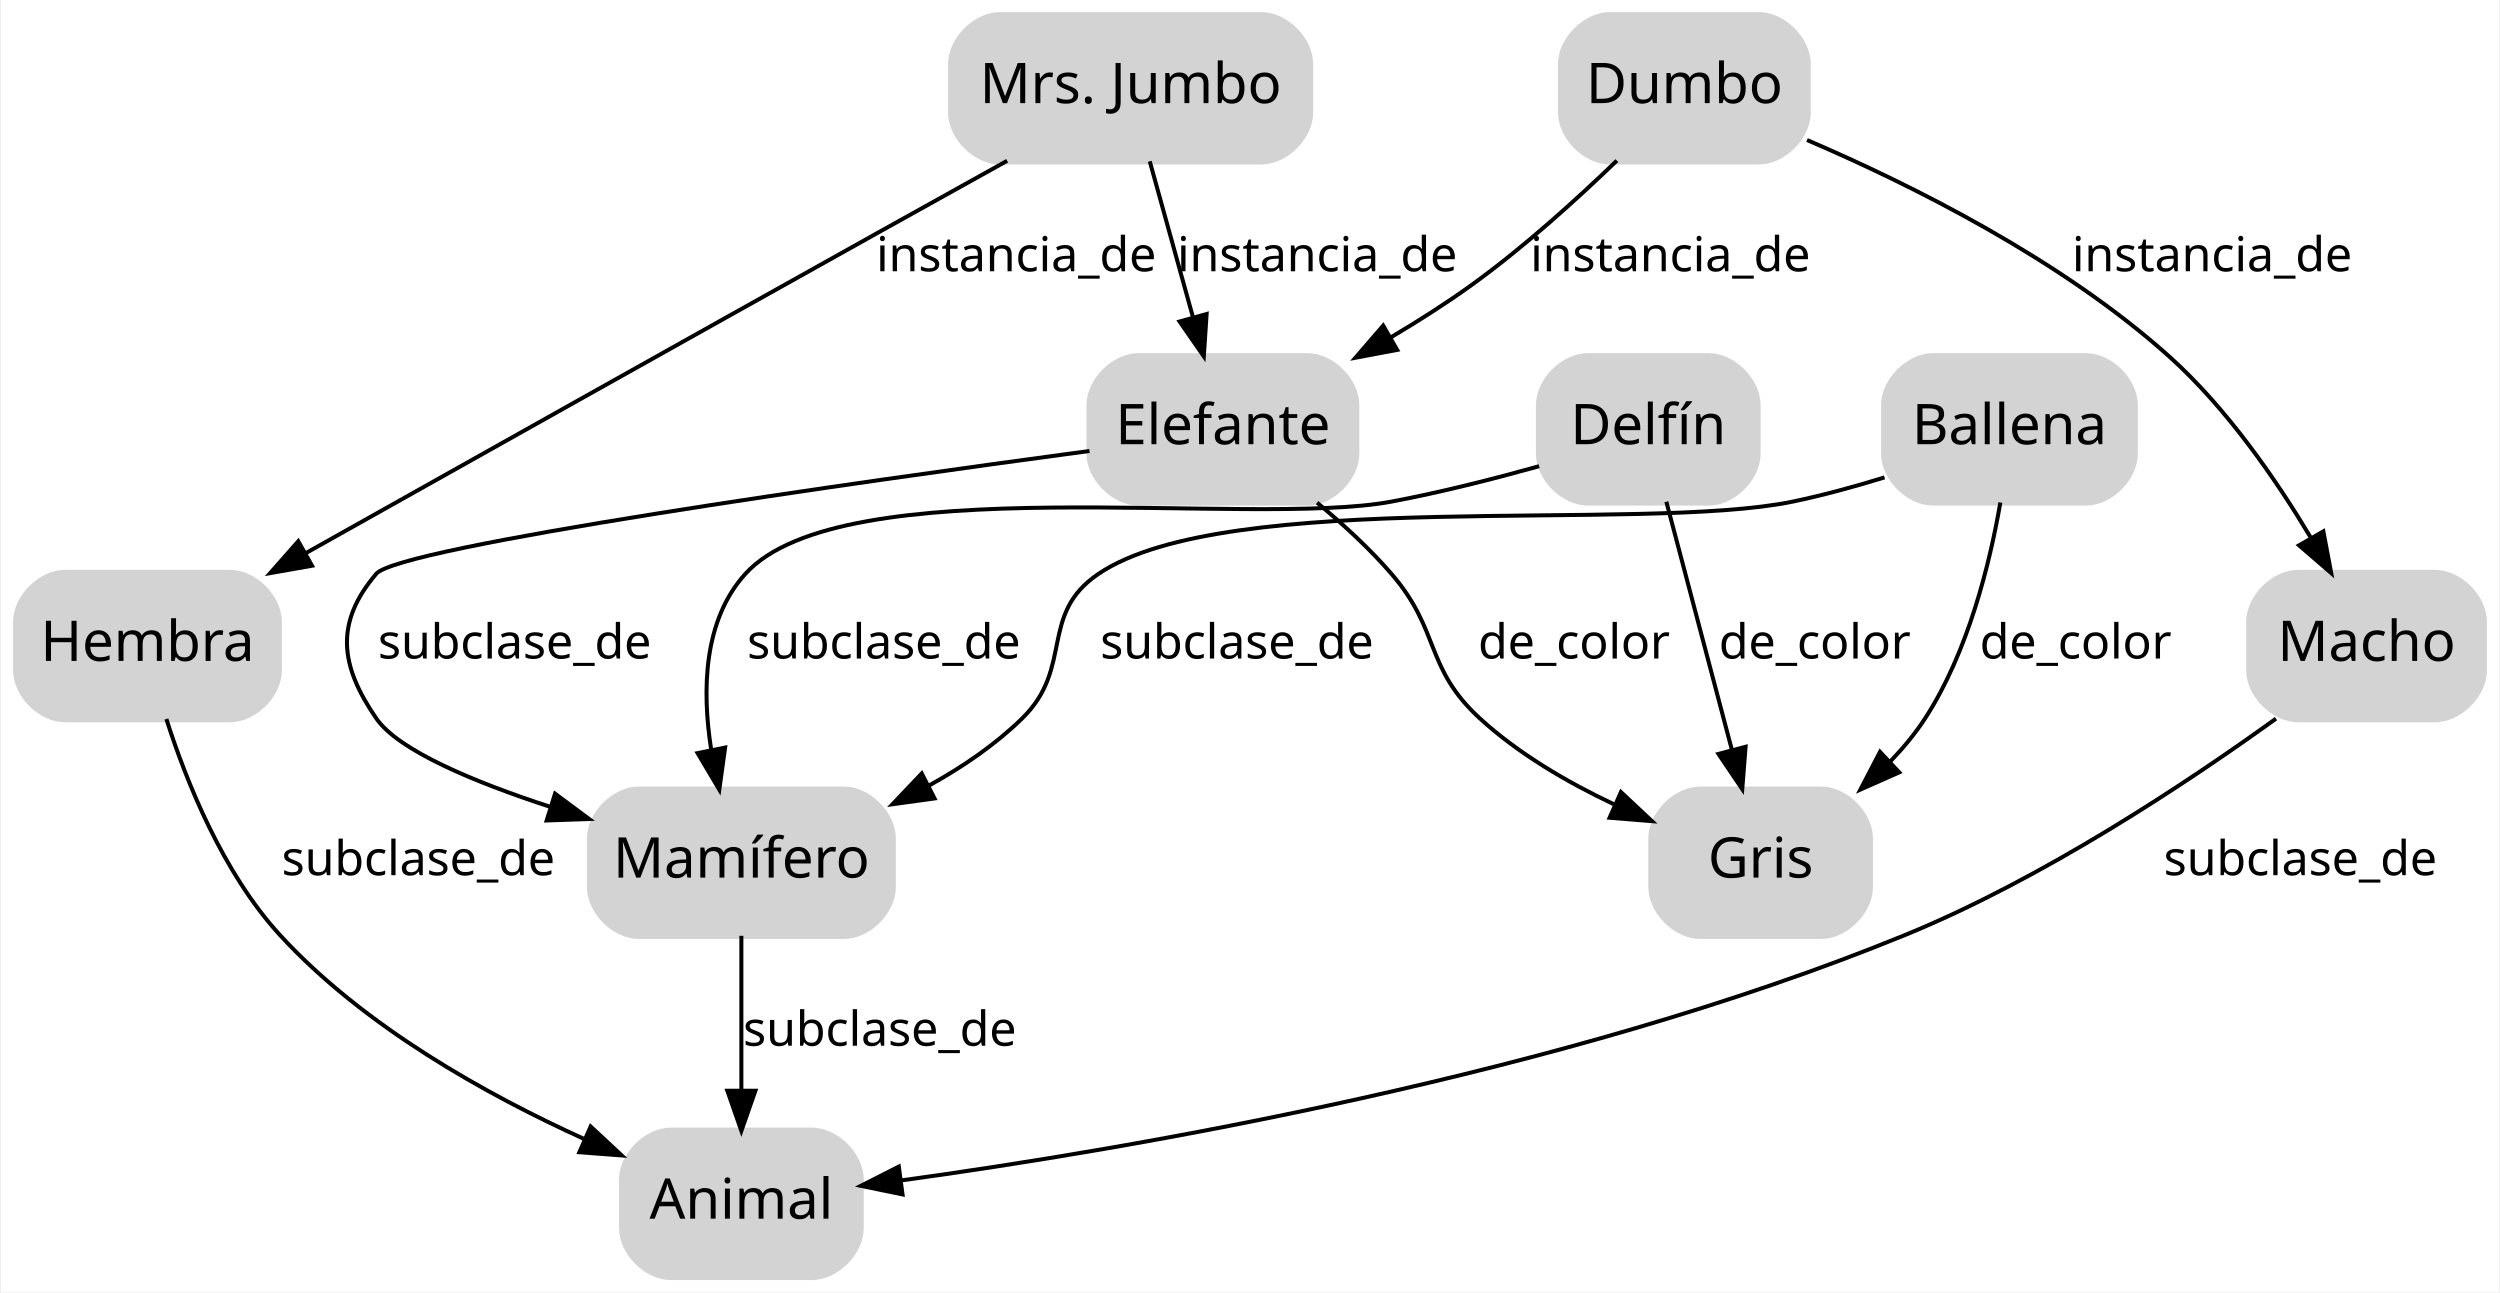
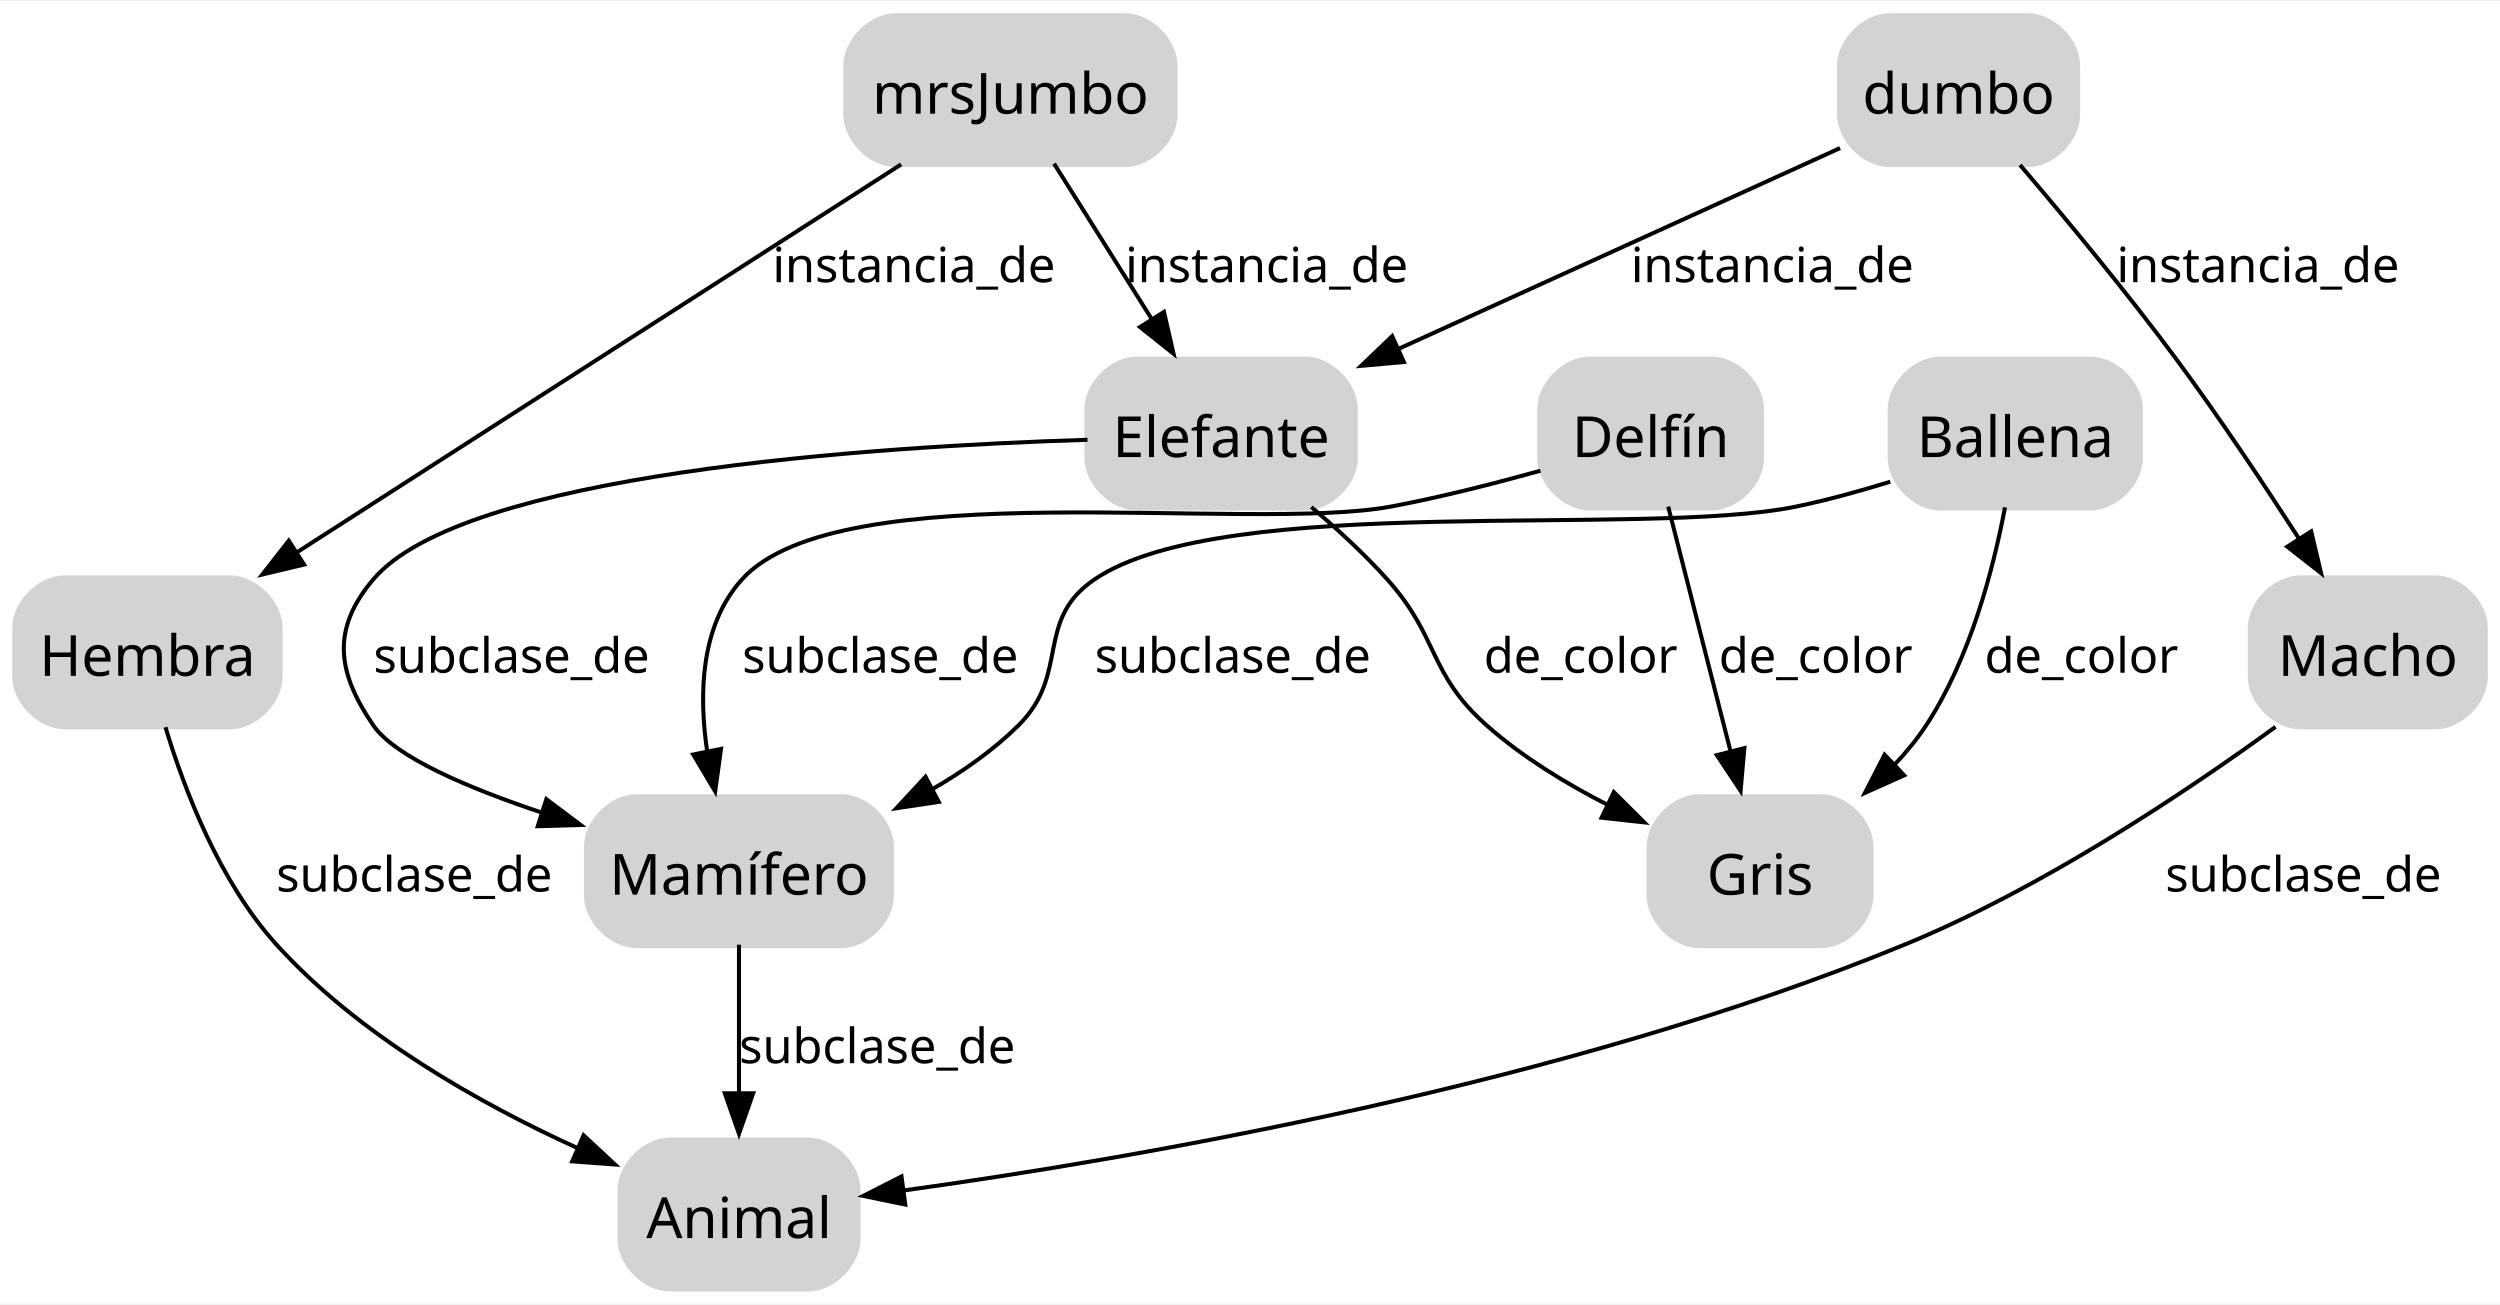
- <svg xmlns="http://www.w3.org/2000/svg" width="623pt" height="322pt" viewBox="0.00 0.00 622.50 322.00">
-   <g id="graph0" class="graph" transform="scale(1 1) rotate(0) translate(4 318)">
-     <polygon fill="white" stroke="transparent" points="-4,4 -4,-318 618.5,-318 618.5,4 -4,4" />
+ <svg xmlns="http://www.w3.org/2000/svg" width="617pt" height="322pt" viewBox="0.00 0.00 617.00 321.50">
+   <g id="graph0" class="graph" transform="scale(1 1) rotate(0) translate(4 317.5)">
+     <polygon fill="white" stroke="none" points="-4,4 -4,-317.5 613,-317.5 613,4 -4,4" />
    <g id="node1" class="node">
-       <path fill="lightgray" stroke="lightgray" stroke-width="2" d="M434,-314C434,-314 397,-314 397,-314 391,-314 385,-308 385,-302 385,-302 385,-290 385,-290 385,-284 391,-278 397,-278 397,-278 434,-278 434,-278 440,-278 446,-284 446,-290 446,-290 446,-302 446,-302 446,-308 440,-314 434,-314" />
-       <text text-anchor="middle" x="415.5" y="-292.3" font-family="Nimbus" font-size="14.00">Dumbo</text>
+       <path fill="lightgray" stroke="lightgray" stroke-width="2" d="M496.38,-313.5C496.38,-313.5 462.38,-313.5 462.38,-313.5 456.38,-313.5 450.38,-307.5 450.38,-301.5 450.38,-301.5 450.38,-289.5 450.38,-289.5 450.38,-283.5 456.38,-277.5 462.38,-277.5 462.38,-277.5 496.38,-277.5 496.38,-277.5 502.38,-277.5 508.38,-283.5 508.38,-289.5 508.38,-289.5 508.38,-301.5 508.38,-301.5 508.38,-307.5 502.38,-313.5 496.38,-313.5" />
+       <text text-anchor="middle" x="479.38" y="-289.7" font-family="Nimbus" font-size="14.00">dumbo</text>
    </g>
    <g id="node2" class="node">
-       <path fill="lightgray" stroke="lightgray" stroke-width="2" d="M321.5,-229C321.5,-229 279.5,-229 279.5,-229 273.5,-229 267.5,-223 267.5,-217 267.5,-217 267.5,-205 267.5,-205 267.5,-199 273.5,-193 279.5,-193 279.5,-193 321.5,-193 321.5,-193 327.5,-193 333.5,-199 333.5,-205 333.5,-205 333.5,-217 333.5,-217 333.5,-223 327.5,-229 321.5,-229" />
-       <text text-anchor="middle" x="300.5" y="-207.3" font-family="Nimbus" font-size="14.00">Elefante</text>
+       <path fill="lightgray" stroke="lightgray" stroke-width="2" d="M318.12,-228.75C318.12,-228.75 276.62,-228.75 276.62,-228.75 270.62,-228.75 264.62,-222.75 264.62,-216.75 264.62,-216.75 264.62,-204.75 264.62,-204.75 264.62,-198.75 270.62,-192.75 276.62,-192.75 276.62,-192.75 318.12,-192.75 318.12,-192.75 324.12,-192.75 330.12,-198.75 330.12,-204.75 330.12,-204.75 330.12,-216.75 330.12,-216.75 330.12,-222.75 324.12,-228.75 318.12,-228.75" />
+       <text text-anchor="middle" x="297.38" y="-204.95" font-family="Nimbus" font-size="14.00">Elefante</text>
    </g>
    <g id="edge1" class="edge">
-       <path fill="none" stroke="black" d="M398.67,-277.97C388.64,-268.3 375.39,-256.3 362.5,-247 356.16,-242.42 349.16,-237.97 342.22,-233.86" />
-       <polygon fill="black" stroke="black" points="343.93,-230.81 333.52,-228.85 340.44,-236.87 343.93,-230.81" />
-       <text text-anchor="middle" x="412" y="-250.4" font-family="Nimbus" font-size="12.00">instancia_de</text>
+       <path fill="none" stroke="black" d="M450.13,-281.2C420.54,-267.75 374.44,-246.79 340.62,-231.41" />
+       <polygon fill="black" stroke="black" points="342.48,-228.41 331.93,-227.46 339.59,-234.79 342.48,-228.41" />
+       <text text-anchor="middle" x="433.4" y="-248.1" font-family="Nimbus" font-size="12.00">instancia_de</text>
    </g>
    <g id="node5" class="node">
-       <path fill="lightgray" stroke="lightgray" stroke-width="2" d="M602.5,-175C602.5,-175 568.5,-175 568.5,-175 562.5,-175 556.5,-169 556.5,-163 556.5,-163 556.5,-151 556.5,-151 556.5,-145 562.5,-139 568.5,-139 568.5,-139 602.5,-139 602.5,-139 608.5,-139 614.5,-145 614.5,-151 614.5,-151 614.5,-163 614.5,-163 614.5,-169 608.5,-175 602.5,-175" />
-       <text text-anchor="middle" x="585.5" y="-153.3" font-family="Nimbus" font-size="14.00">Macho</text>
+       <path fill="lightgray" stroke="lightgray" stroke-width="2" d="M597,-174.75C597,-174.75 563.75,-174.75 563.75,-174.75 557.75,-174.75 551.75,-168.75 551.75,-162.75 551.75,-162.75 551.75,-150.75 551.75,-150.75 551.75,-144.75 557.75,-138.75 563.75,-138.75 563.75,-138.75 597,-138.75 597,-138.75 603,-138.75 609,-144.75 609,-150.75 609,-150.75 609,-162.75 609,-162.75 609,-168.75 603,-174.75 597,-174.75" />
+       <text text-anchor="middle" x="580.38" y="-150.95" font-family="Nimbus" font-size="14.00">Macho</text>
    </g>
    <g id="edge4" class="edge">
-       <path fill="none" stroke="black" d="M446.06,-283.11C472.13,-271.92 509.56,-253.26 536.5,-229 550.65,-216.26 562.83,-198.66 571.51,-184.17" />
-       <polygon fill="black" stroke="black" points="574.73,-185.59 576.69,-175.18 568.67,-182.1 574.73,-185.59" />
-       <text text-anchor="middle" x="547" y="-250.4" font-family="Nimbus" font-size="12.00">instancia_de</text>
+       <path fill="none" stroke="black" d="M494.55,-277.03C505.66,-264.01 520.91,-245.62 533.38,-228.75 543.87,-214.54 554.81,-198.12 563.5,-184.65" />
+       <polygon fill="black" stroke="black" points="566.4,-186.6 568.84,-176.29 560.5,-182.83 566.4,-186.6" />
+       <text text-anchor="middle" x="553.26" y="-248.1" font-family="Nimbus" font-size="12.00">instancia_de</text>
    </g>
    <g id="node7" class="node">
-       <path fill="lightgray" stroke="lightgray" stroke-width="2" d="M206,-121C206,-121 155,-121 155,-121 149,-121 143,-115 143,-109 143,-109 143,-97 143,-97 143,-91 149,-85 155,-85 155,-85 206,-85 206,-85 212,-85 218,-91 218,-97 218,-97 218,-109 218,-109 218,-115 212,-121 206,-121" />
-       <text text-anchor="middle" x="180.5" y="-99.3" font-family="Nimbus" font-size="14.00">Mamífero</text>
+       <path fill="lightgray" stroke="lightgray" stroke-width="2" d="M203.62,-120.75C203.62,-120.75 153.12,-120.75 153.12,-120.75 147.12,-120.75 141.12,-114.75 141.12,-108.75 141.12,-108.75 141.12,-96.75 141.12,-96.75 141.12,-90.75 147.12,-84.75 153.12,-84.75 153.12,-84.75 203.62,-84.75 203.62,-84.75 209.62,-84.75 215.62,-90.75 215.62,-96.75 215.62,-96.75 215.62,-108.75 215.62,-108.75 215.62,-114.75 209.62,-120.75 203.62,-120.75" />
+       <text text-anchor="middle" x="178.38" y="-96.95" font-family="Nimbus" font-size="14.00">Mamífero</text>
    </g>
    <g id="edge8" class="edge">
-       <path fill="none" stroke="black" d="M267.25,-205.62C209.27,-197.83 95.22,-181.74 89.5,-175 79.15,-162.8 80.44,-152.19 89.5,-139 94.99,-131 113.81,-123.15 132.92,-116.92" />
-       <polygon fill="black" stroke="black" points="134.07,-120.22 142.57,-113.9 131.98,-113.54 134.07,-120.22" />
-       <text text-anchor="middle" x="124" y="-153.9" font-family="Nimbus" font-size="12.00">subclase_de</text>
+       <path fill="none" stroke="black" d="M264.39,-209.21C211.23,-207.56 110.32,-200.96 88.12,-174.75 77.79,-162.54 79.09,-151.95 88.12,-138.75 93.44,-130.98 111.39,-123.31 129.89,-117.14" />
+       <polygon fill="black" stroke="black" points="130.84,-120.51 139.31,-114.15 128.72,-113.84 130.84,-120.51" />
+       <text text-anchor="middle" x="122.25" y="-151.72" font-family="Nimbus" font-size="12.00">subclase_de</text>
    </g>
    <g id="node8" class="node">
-       <path fill="lightgray" stroke="lightgray" stroke-width="2" d="M449.5,-121C449.5,-121 419.5,-121 419.5,-121 413.5,-121 407.5,-115 407.5,-109 407.5,-109 407.5,-97 407.5,-97 407.5,-91 413.5,-85 419.5,-85 419.5,-85 449.5,-85 449.5,-85 455.5,-85 461.5,-91 461.5,-97 461.5,-97 461.5,-109 461.5,-109 461.5,-115 455.5,-121 449.5,-121" />
-       <text text-anchor="middle" x="434.5" y="-99.3" font-family="Nimbus" font-size="14.00">Gris</text>
+       <path fill="lightgray" stroke="lightgray" stroke-width="2" d="M445.38,-120.75C445.38,-120.75 415.38,-120.75 415.38,-120.75 409.38,-120.75 403.38,-114.75 403.38,-108.75 403.38,-108.75 403.38,-96.75 403.38,-96.75 403.38,-90.75 409.38,-84.75 415.38,-84.75 415.38,-84.75 445.38,-84.75 445.38,-84.75 451.38,-84.75 457.38,-90.75 457.38,-96.75 457.38,-96.75 457.38,-108.75 457.38,-108.75 457.38,-114.75 451.38,-120.75 445.38,-120.75" />
+       <text text-anchor="middle" x="430.38" y="-96.95" font-family="Nimbus" font-size="14.00">Gris</text>
    </g>
    <g id="edge9" class="edge">
-       <path fill="none" stroke="black" d="M323.97,-192.73C330.37,-187.43 337.04,-181.32 342.5,-175 354.76,-160.81 350.69,-151.68 364.5,-139 374.12,-130.17 386.38,-123.03 397.94,-117.57" />
-       <polygon fill="black" stroke="black" points="399.69,-120.62 407.42,-113.37 396.86,-114.22 399.69,-120.62" />
-       <text text-anchor="middle" x="388" y="-153.9" font-family="Nimbus" font-size="12.00">de_color</text>
+       <path fill="none" stroke="black" d="M319.64,-192.6C326.02,-187.21 332.75,-181.02 338.38,-174.75 351.29,-160.34 348.4,-151.6 362.88,-138.75 371.69,-130.93 382.56,-124.31 392.98,-119" />
+       <polygon fill="black" stroke="black" points="394.29,-122.26 401.8,-114.79 391.27,-115.94 394.29,-122.26" />
+       <text text-anchor="middle" x="386.12" y="-151.72" font-family="Nimbus" font-size="12.00">de_color</text>
    </g>
    <g id="node3" class="node">
-       <path fill="lightgray" stroke="lightgray" stroke-width="2" d="M310,-314C310,-314 245,-314 245,-314 239,-314 233,-308 233,-302 233,-302 233,-290 233,-290 233,-284 239,-278 245,-278 245,-278 310,-278 310,-278 316,-278 322,-284 322,-290 322,-290 322,-302 322,-302 322,-308 316,-314 310,-314" />
-       <text text-anchor="middle" x="277.5" y="-292.3" font-family="Nimbus" font-size="14.00">Mrs. Jumbo</text>
+       <path fill="lightgray" stroke="lightgray" stroke-width="2" d="M273.62,-313.5C273.62,-313.5 217.12,-313.5 217.12,-313.5 211.12,-313.5 205.12,-307.5 205.12,-301.5 205.12,-301.5 205.12,-289.5 205.12,-289.5 205.12,-283.5 211.12,-277.5 217.12,-277.5 217.12,-277.5 273.62,-277.5 273.62,-277.5 279.62,-277.5 285.62,-283.5 285.62,-289.5 285.62,-289.5 285.62,-301.5 285.62,-301.5 285.62,-307.5 279.62,-313.5 273.62,-313.5" />
+       <text text-anchor="middle" x="245.38" y="-289.7" font-family="Nimbus" font-size="14.00">mrsJumbo</text>
    </g>
    <g id="edge2" class="edge">
-       <path fill="none" stroke="black" d="M282.27,-277.8C285.38,-266.56 289.51,-251.65 293.06,-238.86" />
-       <polygon fill="black" stroke="black" points="296.44,-239.75 295.74,-229.18 289.7,-237.88 296.44,-239.75" />
-       <text text-anchor="middle" x="324" y="-250.4" font-family="Nimbus" font-size="12.00">instancia_de</text>
+       <path fill="none" stroke="black" d="M256.15,-277.35C263.14,-266.22 272.41,-251.48 280.38,-238.79" />
+       <polygon fill="black" stroke="black" points="283.27,-240.77 285.63,-230.44 277.35,-237.04 283.27,-240.77" />
+       <text text-anchor="middle" x="308.61" y="-248.1" font-family="Nimbus" font-size="12.00">instancia_de</text>
    </g>
    <g id="node4" class="node">
-       <path fill="lightgray" stroke="lightgray" stroke-width="2" d="M53,-175C53,-175 12,-175 12,-175 6,-175 0,-169 0,-163 0,-163 0,-151 0,-151 0,-145 6,-139 12,-139 12,-139 53,-139 53,-139 59,-139 65,-145 65,-151 65,-151 65,-163 65,-163 65,-169 59,-175 53,-175" />
-       <text text-anchor="middle" x="32.5" y="-153.3" font-family="Nimbus" font-size="14.00">Hembra</text>
+       <path fill="lightgray" stroke="lightgray" stroke-width="2" d="M52.75,-174.75C52.75,-174.75 12,-174.75 12,-174.75 6,-174.75 0,-168.75 0,-162.75 0,-162.75 0,-150.75 0,-150.75 0,-144.75 6,-138.75 12,-138.75 12,-138.75 52.75,-138.75 52.75,-138.75 58.75,-138.75 64.75,-144.75 64.75,-150.75 64.75,-150.75 64.75,-162.75 64.75,-162.75 64.75,-168.75 58.75,-174.75 52.75,-174.75" />
+       <text text-anchor="middle" x="32.38" y="-150.95" font-family="Nimbus" font-size="14.00">Hembra</text>
    </g>
    <g id="edge3" class="edge">
-       <path fill="none" stroke="black" d="M246.73,-277.93C236.47,-272.24 224.99,-265.85 214.5,-260 165.37,-232.58 108.85,-200.88 72,-180.19" />
-       <polygon fill="black" stroke="black" points="73.51,-177.02 63.07,-175.18 70.08,-183.13 73.51,-177.02" />
-       <text text-anchor="middle" x="249" y="-250.4" font-family="Nimbus" font-size="12.00">instancia_de</text>
+       <path fill="none" stroke="black" d="M218.4,-277.18C180.57,-252.89 111.65,-208.64 69.15,-181.36" />
+       <polygon fill="black" stroke="black" points="71.05,-178.42 60.74,-175.96 67.27,-184.31 71.05,-178.42" />
+       <text text-anchor="middle" x="221.55" y="-248.1" font-family="Nimbus" font-size="12.00">instancia_de</text>
    </g>
    <g id="node6" class="node">
-       <path fill="lightgray" stroke="lightgray" stroke-width="2" d="M198,-36C198,-36 163,-36 163,-36 157,-36 151,-30 151,-24 151,-24 151,-12 151,-12 151,-6 157,0 163,0 163,0 198,0 198,0 204,0 210,-6 210,-12 210,-12 210,-24 210,-24 210,-30 204,-36 198,-36" />
-       <text text-anchor="middle" x="180.5" y="-14.3" font-family="Nimbus" font-size="14.00">Animal</text>
+       <path fill="lightgray" stroke="lightgray" stroke-width="2" d="M195.38,-36C195.38,-36 161.38,-36 161.38,-36 155.38,-36 149.38,-30 149.38,-24 149.38,-24 149.38,-12 149.38,-12 149.38,-6 155.38,0 161.38,0 161.38,0 195.38,0 195.38,0 201.38,0 207.38,-6 207.38,-12 207.38,-12 207.38,-24 207.38,-24 207.38,-30 201.38,-36 195.38,-36" />
+       <text text-anchor="middle" x="178.38" y="-12.2" font-family="Nimbus" font-size="14.00">Animal</text>
    </g>
    <g id="edge6" class="edge">
-       <path fill="none" stroke="black" d="M37.21,-138.82C42.16,-123.28 51.26,-100.52 65.5,-85 86.38,-62.24 116.97,-45.21 141.35,-34.15" />
-       <polygon fill="black" stroke="black" points="142.94,-37.28 150.69,-30.06 140.13,-30.86 142.94,-37.28" />
-       <text text-anchor="middle" x="100" y="-99.9" font-family="Nimbus" font-size="12.00">subclase_de</text>
+       <path fill="none" stroke="black" d="M36.84,-138.27C41.53,-122.74 50.19,-100.18 64.12,-84.75 84.57,-62.11 114.69,-45.23 138.88,-34.24" />
+       <polygon fill="black" stroke="black" points="140.02,-37.56 147.78,-30.35 137.22,-31.14 140.02,-37.56" />
+       <text text-anchor="middle" x="98.25" y="-97.72" font-family="Nimbus" font-size="12.00">subclase_de</text>
    </g>
    <g id="edge5" class="edge">
-       <path fill="none" stroke="black" d="M562.93,-138.92C540.58,-122.8 504.81,-99.04 470.5,-85 385.02,-50.02 277.42,-31.7 220.34,-23.84" />
-       <polygon fill="black" stroke="black" points="220.66,-20.35 210.28,-22.49 219.73,-27.29 220.66,-20.35" />
-       <text text-anchor="middle" x="569" y="-99.9" font-family="Nimbus" font-size="12.00">subclase_de</text>
+       <path fill="none" stroke="black" d="M557.6,-138.36C535.43,-122.24 500.22,-98.69 466.38,-84.75 382.04,-50.01 275.88,-31.81 218.93,-23.93" />
+       <polygon fill="black" stroke="black" points="219.42,-20.46 209.05,-22.6 218.49,-27.4 219.42,-20.46" />
+       <text text-anchor="middle" x="564.47" y="-97.72" font-family="Nimbus" font-size="12.00">subclase_de</text>
    </g>
    <g id="edge7" class="edge">
-       <path fill="none" stroke="black" d="M180.5,-84.8C180.5,-73.67 180.5,-58.94 180.5,-46.24" />
-       <polygon fill="black" stroke="black" points="184,-46.18 180.5,-36.18 177,-46.18 184,-46.18" />
-       <text text-anchor="middle" x="215" y="-57.4" font-family="Nimbus" font-size="12.00">subclase_de</text>
+       <path fill="none" stroke="black" d="M178.38,-84.6C178.38,-73.91 178.38,-59.89 178.38,-47.55" />
+       <polygon fill="black" stroke="black" points="181.88,-47.92 178.38,-37.92 174.88,-47.92 181.88,-47.92" />
+       <text text-anchor="middle" x="212.5" y="-55.35" font-family="Nimbus" font-size="12.00">subclase_de</text>
    </g>
    <g id="node9" class="node">
-       <path fill="lightgray" stroke="lightgray" stroke-width="2" d="M515.5,-229C515.5,-229 477.5,-229 477.5,-229 471.5,-229 465.5,-223 465.5,-217 465.5,-217 465.5,-205 465.5,-205 465.5,-199 471.5,-193 477.5,-193 477.5,-193 515.5,-193 515.5,-193 521.5,-193 527.5,-199 527.5,-205 527.5,-205 527.5,-217 527.5,-217 527.5,-223 521.5,-229 515.5,-229" />
-       <text text-anchor="middle" x="496.5" y="-207.3" font-family="Nimbus" font-size="14.00">Ballena</text>
+       <path fill="lightgray" stroke="lightgray" stroke-width="2" d="M511.88,-228.75C511.88,-228.75 474.88,-228.75 474.88,-228.75 468.88,-228.75 462.88,-222.75 462.88,-216.75 462.88,-216.75 462.88,-204.75 462.88,-204.75 462.88,-198.75 468.88,-192.75 474.88,-192.75 474.88,-192.75 511.88,-192.75 511.88,-192.75 517.88,-192.75 523.88,-198.75 523.88,-204.75 523.88,-204.75 523.88,-216.75 523.88,-216.75 523.88,-222.75 517.88,-228.75 511.88,-228.75" />
+       <text text-anchor="middle" x="493.38" y="-204.95" font-family="Nimbus" font-size="14.00">Ballena</text>
    </g>
    <g id="edge12" class="edge">
-       <path fill="none" stroke="black" d="M465.37,-199.03C457.95,-196.74 450.01,-194.56 442.5,-193 404.65,-185.16 301.52,-196.65 269.5,-175 254.51,-164.87 263.43,-151.65 250.5,-139 243.8,-132.44 235.62,-126.87 227.25,-122.24" />
-       <polygon fill="black" stroke="black" points="228.64,-119.03 218.15,-117.58 225.45,-125.26 228.64,-119.03" />
-       <text text-anchor="middle" x="304" y="-153.9" font-family="Nimbus" font-size="12.00">subclase_de</text>
+       <path fill="none" stroke="black" d="M462.53,-198.87C455.03,-196.55 446.98,-194.32 439.38,-192.75 401.47,-184.9 298.14,-196.51 266.12,-174.75 251.21,-164.61 260.2,-151.44 247.38,-138.75 241.2,-132.64 233.74,-127.39 226.04,-122.94" />
+       <polygon fill="black" stroke="black" points="227.69,-119.85 217.21,-118.27 224.41,-126.04 227.69,-119.85" />
+       <text text-anchor="middle" x="300.25" y="-151.72" font-family="Nimbus" font-size="12.00">subclase_de</text>
    </g>
    <g id="edge10" class="edge">
-       <path fill="none" stroke="black" d="M494.24,-192.78C491.62,-177.63 486.21,-155.5 475.5,-139 473.02,-135.19 470.01,-131.56 466.76,-128.19" />
-       <polygon fill="black" stroke="black" points="469.04,-125.53 459.36,-121.24 464.25,-130.64 469.04,-125.53" />
-       <text text-anchor="middle" x="513" y="-153.9" font-family="Nimbus" font-size="12.00">de_color</text>
+       <path fill="none" stroke="black" d="M490.83,-192.53C487.97,-177.38 482.23,-155.24 471.38,-138.75 469.08,-135.26 466.34,-131.93 463.37,-128.8" />
+       <polygon fill="black" stroke="black" points="465.94,-126.4 456.27,-122.07 461.12,-131.49 465.94,-126.4" />
+       <text text-anchor="middle" x="509.7" y="-151.72" font-family="Nimbus" font-size="12.00">de_color</text>
    </g>
    <g id="node10" class="node">
-       <path fill="lightgray" stroke="lightgray" stroke-width="2" d="M421.5,-229C421.5,-229 391.5,-229 391.5,-229 385.5,-229 379.5,-223 379.5,-217 379.5,-217 379.5,-205 379.5,-205 379.5,-199 385.5,-193 391.5,-193 391.5,-193 421.5,-193 421.5,-193 427.5,-193 433.5,-199 433.5,-205 433.5,-205 433.5,-217 433.5,-217 433.5,-223 427.5,-229 421.5,-229" />
-       <text text-anchor="middle" x="406.5" y="-207.3" font-family="Nimbus" font-size="14.00">Delfín</text>
+       <path fill="lightgray" stroke="lightgray" stroke-width="2" d="M418.38,-228.75C418.38,-228.75 388.38,-228.75 388.38,-228.75 382.38,-228.75 376.38,-222.75 376.38,-216.75 376.38,-216.75 376.38,-204.75 376.38,-204.75 376.38,-198.75 382.38,-192.75 388.38,-192.75 388.38,-192.75 418.38,-192.75 418.38,-192.75 424.38,-192.75 430.38,-198.75 430.38,-204.75 430.38,-204.75 430.38,-216.75 430.38,-216.75 430.38,-222.75 424.38,-228.75 418.38,-228.75" />
+       <text text-anchor="middle" x="403.38" y="-204.95" font-family="Nimbus" font-size="14.00">Delfín</text>
    </g>
    <g id="edge13" class="edge">
-       <path fill="none" stroke="black" d="M379.3,-201.82C368,-198.67 354.7,-195.29 342.5,-193 307.12,-186.36 205.69,-201.66 181.5,-175 171.04,-163.47 170.66,-146.02 172.96,-131.31" />
-       <polygon fill="black" stroke="black" points="176.45,-131.71 175,-121.21 169.59,-130.32 176.45,-131.71" />
-       <text text-anchor="middle" x="216" y="-153.9" font-family="Nimbus" font-size="12.00">subclase_de</text>
+       <path fill="none" stroke="black" d="M376.17,-201.57C364.87,-198.43 351.58,-195.04 339.38,-192.75 304.16,-186.13 203.15,-201.34 179.12,-174.75 168.89,-163.42 168.38,-146.43 170.59,-131.91" />
+       <polygon fill="black" stroke="black" points="173.95,-132.93 172.5,-122.43 167.09,-131.54 173.95,-132.93" />
+       <text text-anchor="middle" x="213.25" y="-151.72" font-family="Nimbus" font-size="12.00">subclase_de</text>
    </g>
    <g id="edge11" class="edge">
-       <path fill="none" stroke="black" d="M411,-192.97C415.4,-176.3 422.18,-150.65 427.33,-131.16" />
-       <polygon fill="black" stroke="black" points="430.75,-131.9 429.92,-121.34 423.98,-130.12 430.75,-131.9" />
-       <text text-anchor="middle" x="448" y="-153.9" font-family="Nimbus" font-size="12.00">de_color</text>
+       <path fill="none" stroke="black" d="M407.71,-192.72C411.88,-176.36 418.25,-151.34 423.18,-131.99" />
+       <polygon fill="black" stroke="black" points="426.51,-133.11 425.58,-122.56 419.72,-131.38 426.51,-133.11" />
+       <text text-anchor="middle" x="444.12" y="-151.72" font-family="Nimbus" font-size="12.00">de_color</text>
    </g>
  </g>
</svg>
